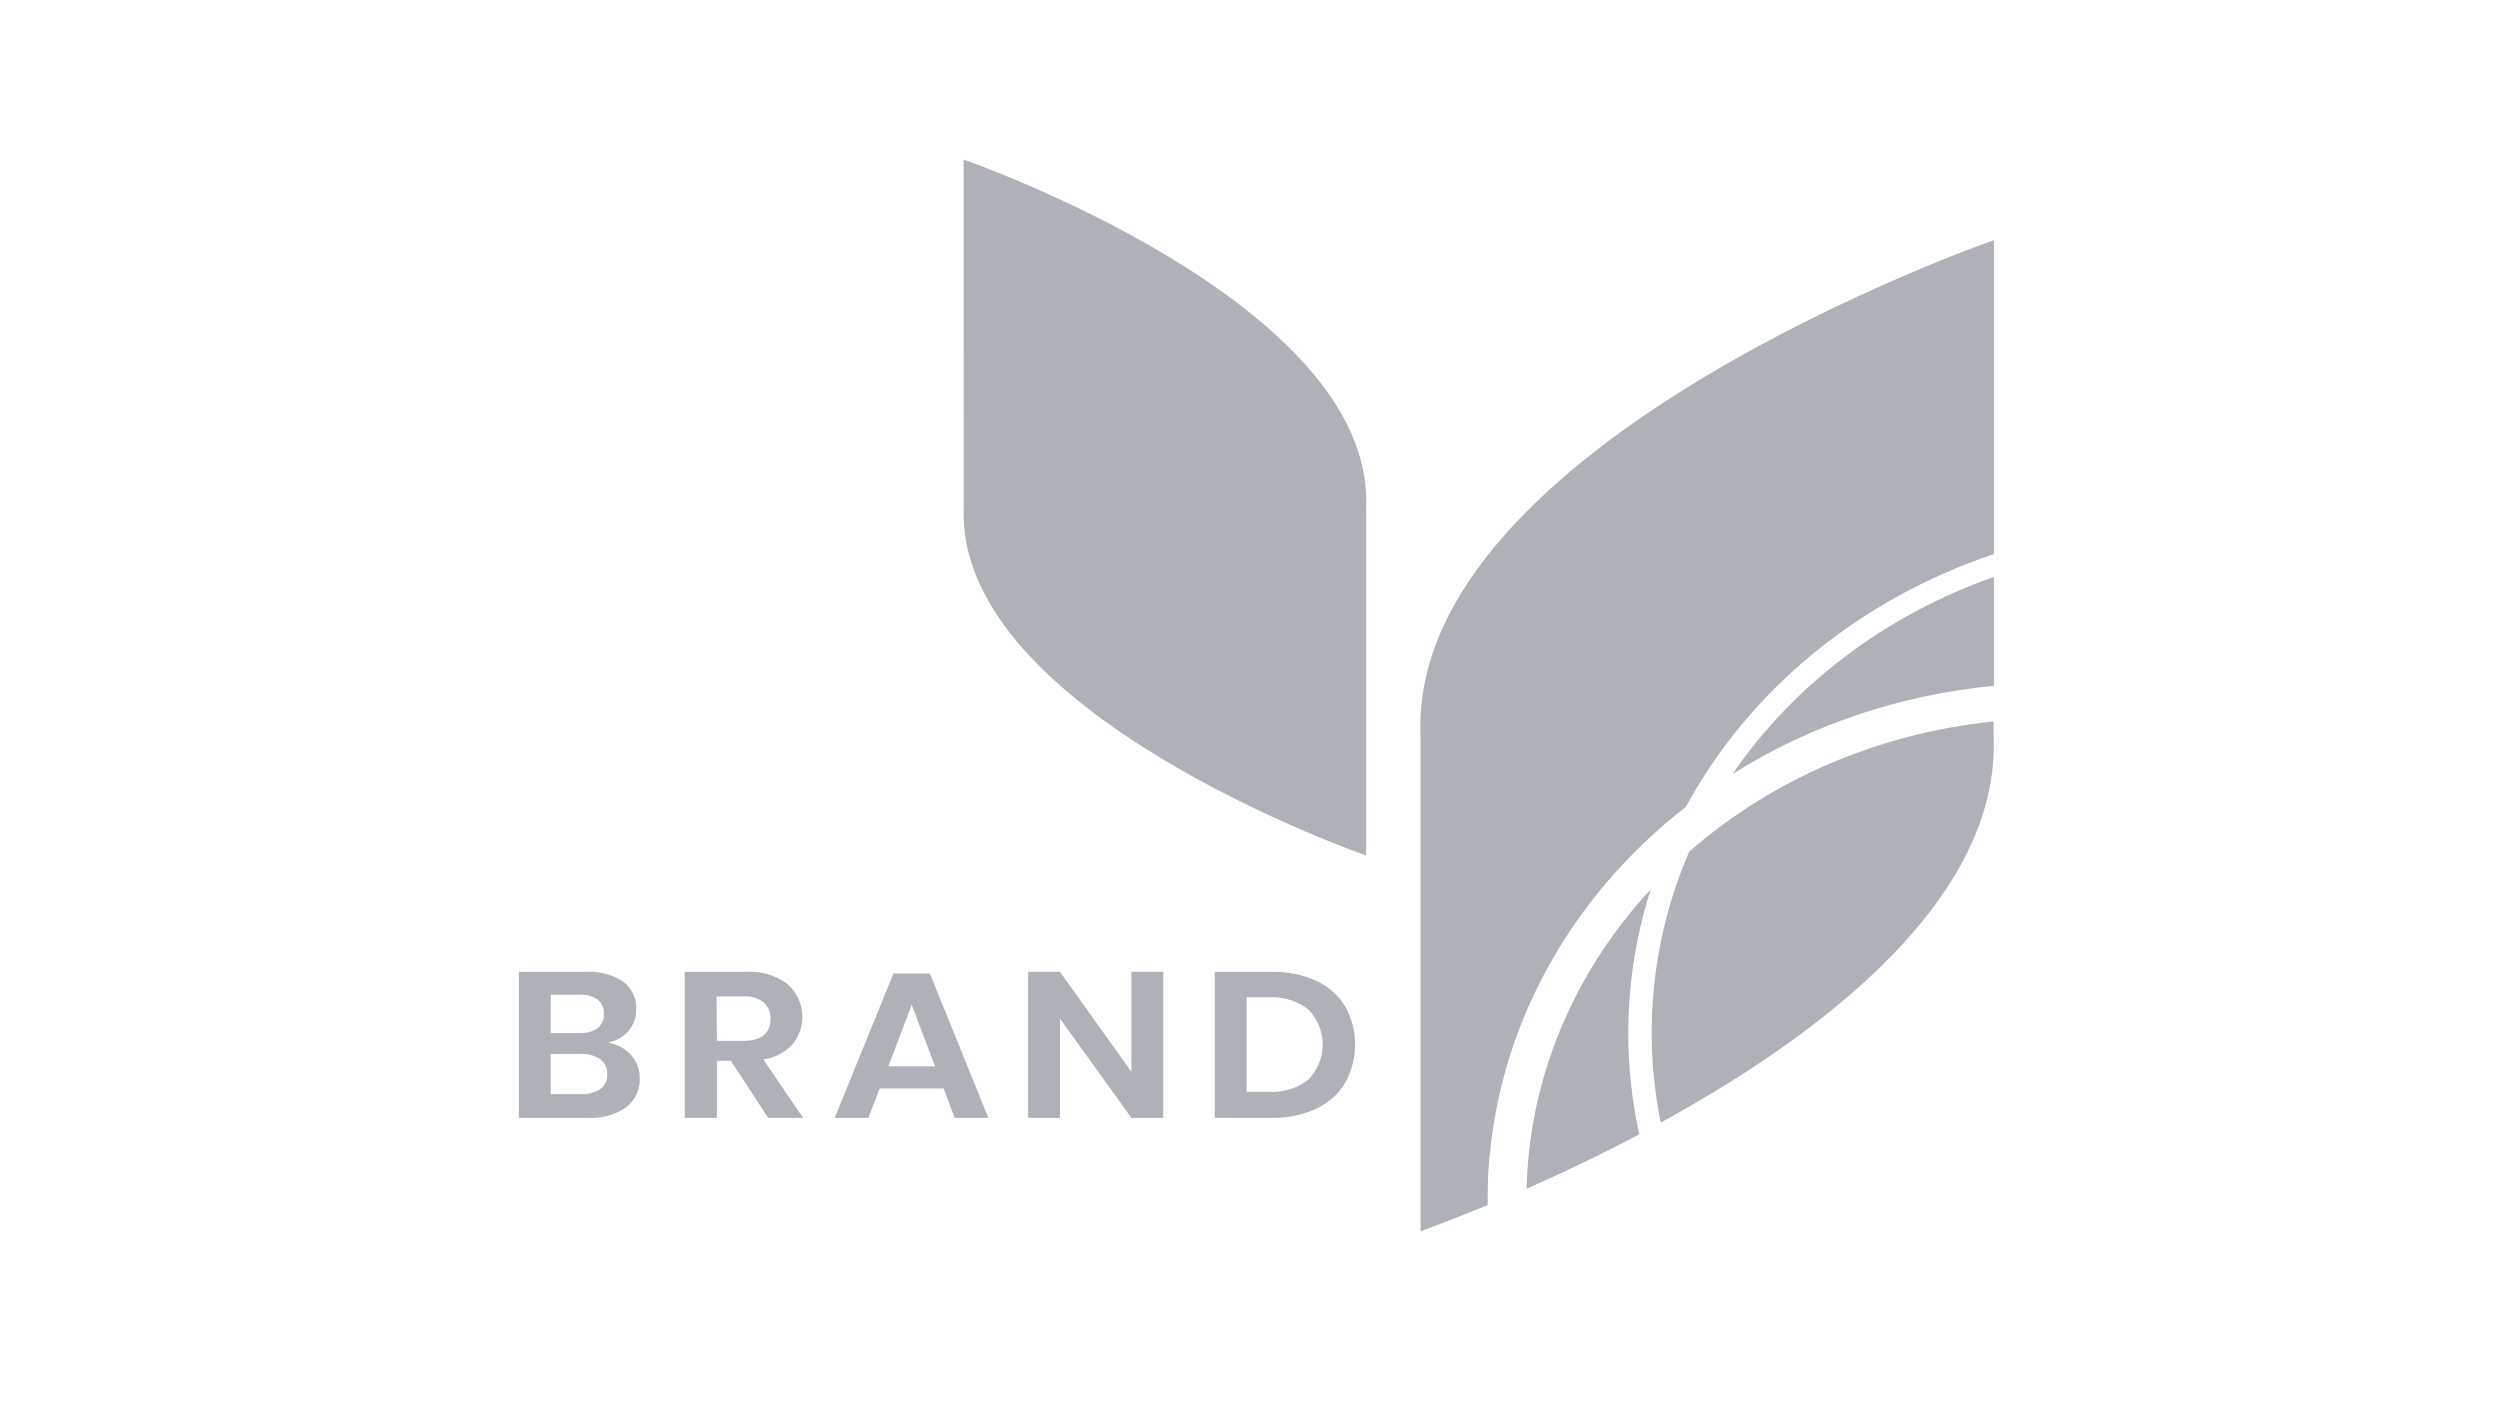
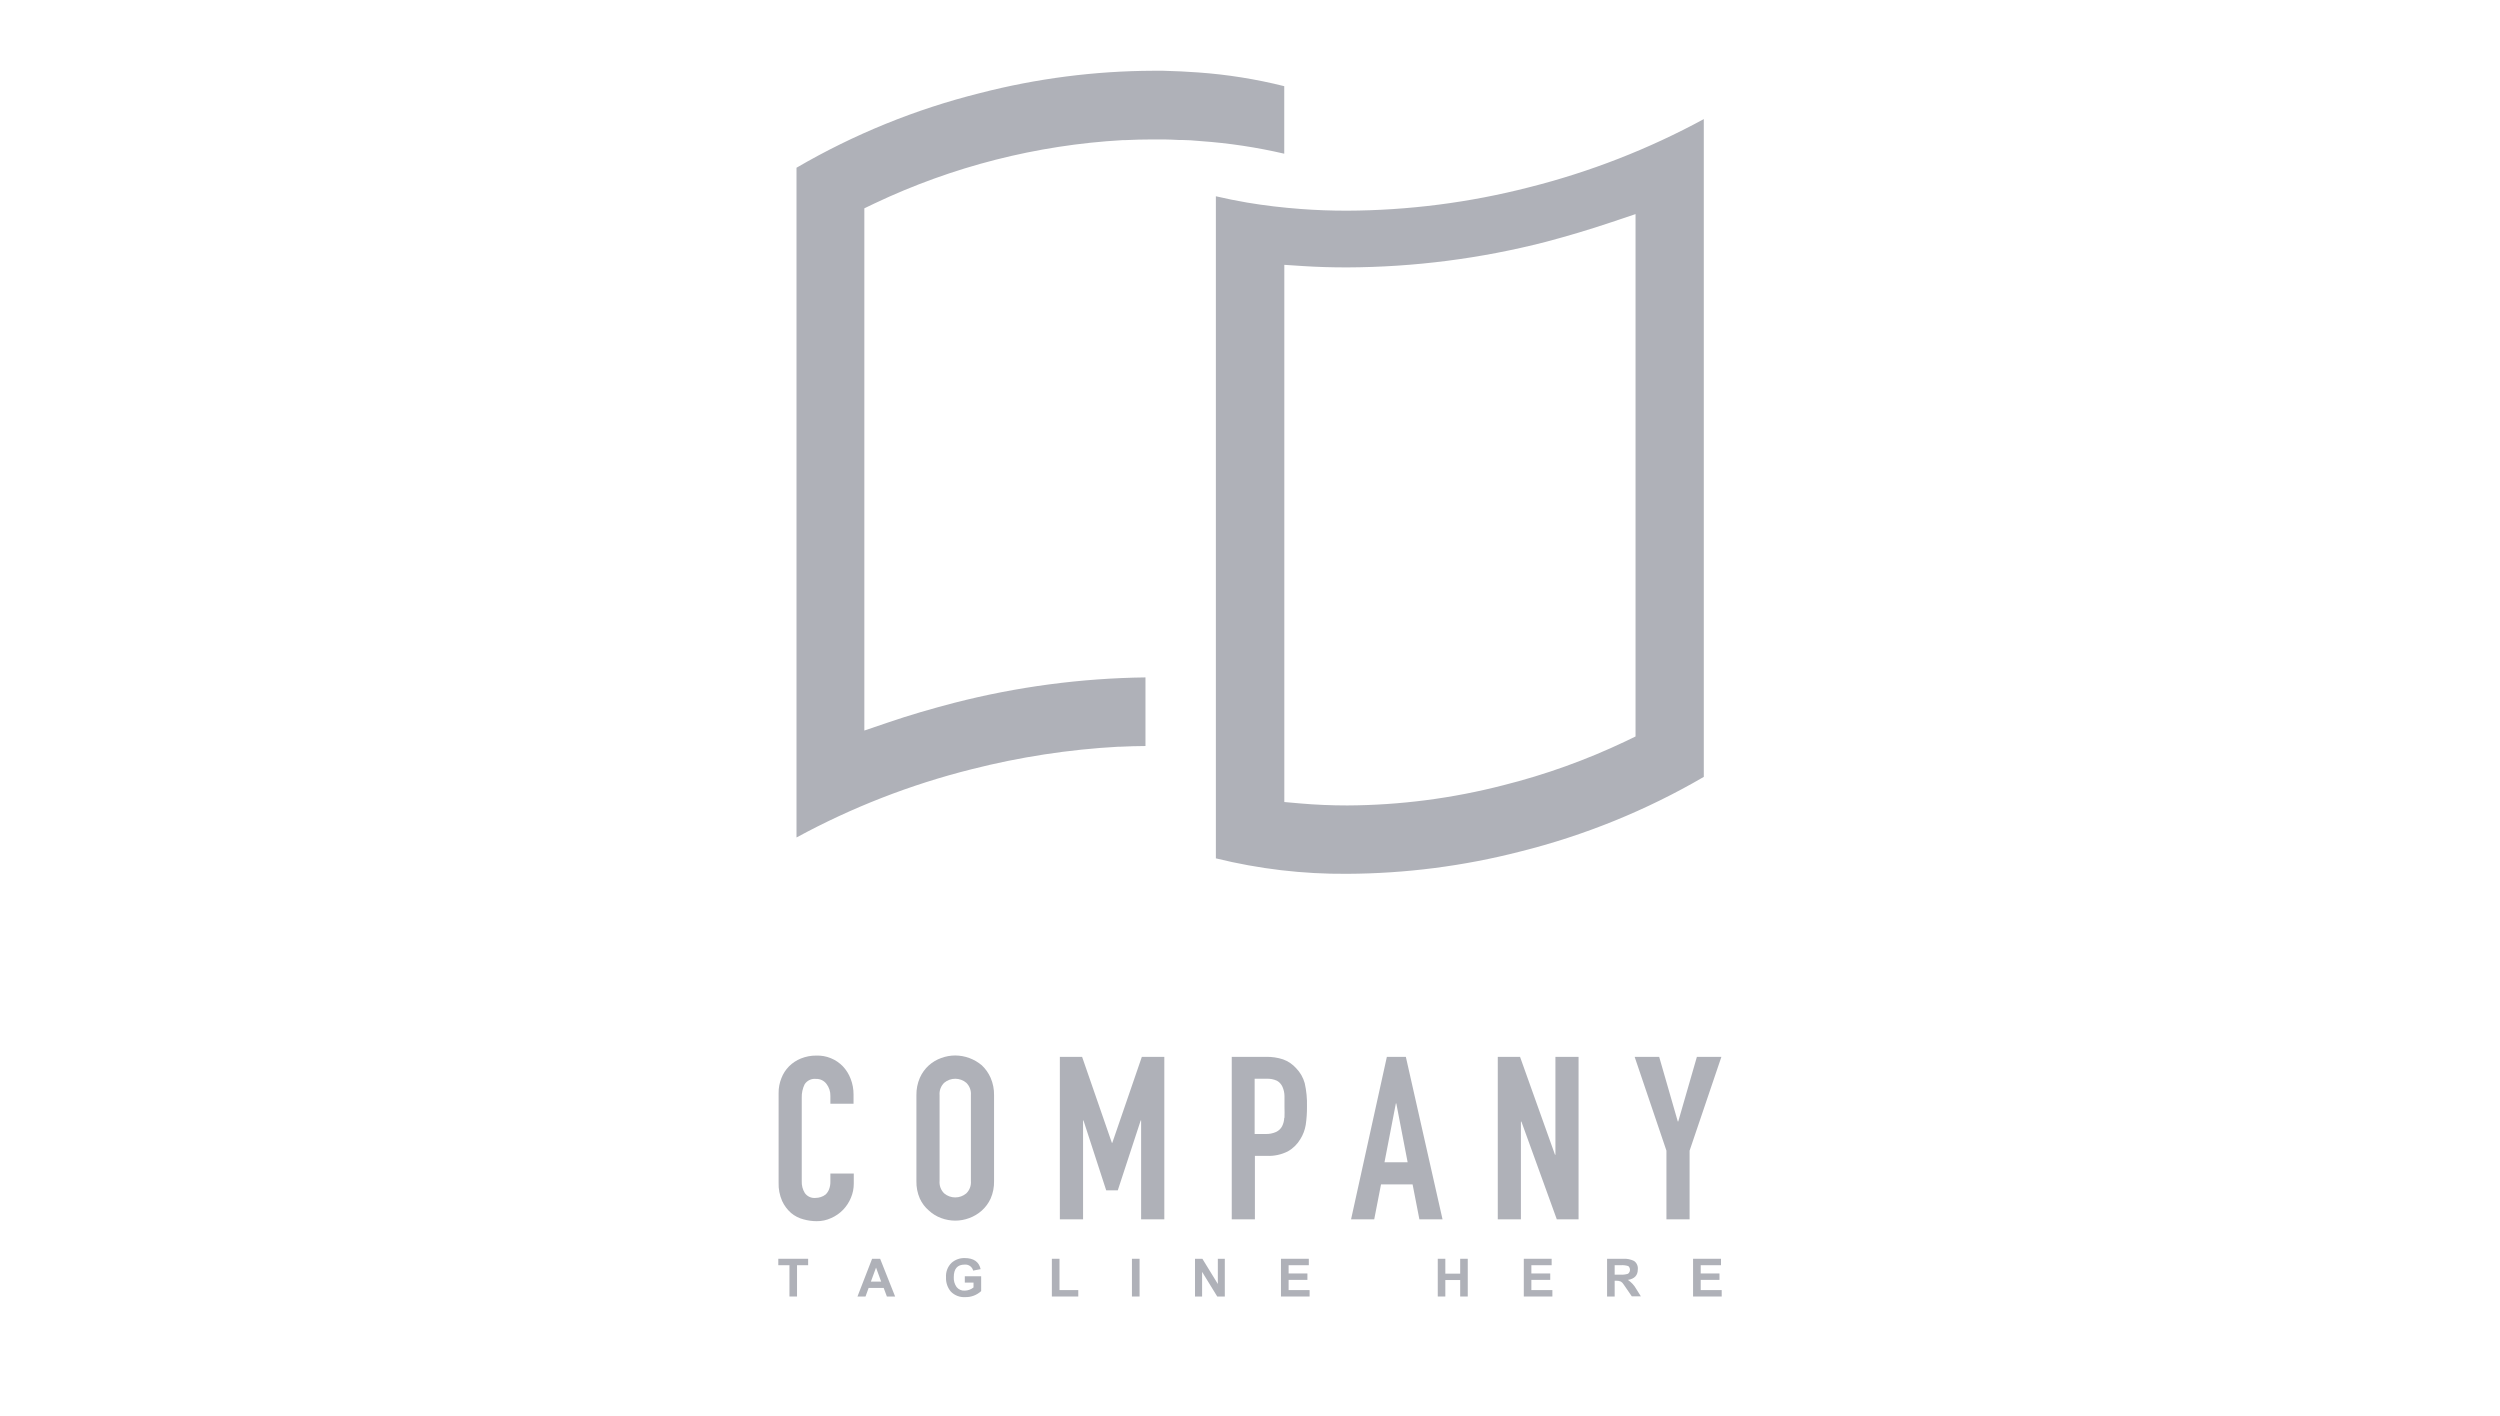
<svg xmlns="http://www.w3.org/2000/svg" width="106" height="60" viewBox="0 0 106 60" fill="none">
-   <path d="M26.757 44.735C27.001 45.011 27.13 45.357 27.124 45.712C27.136 45.944 27.091 46.175 26.993 46.389C26.895 46.602 26.745 46.793 26.555 46.946C26.082 47.274 25.496 47.434 24.904 47.397H22V41.206H24.844C25.406 41.171 25.963 41.317 26.42 41.617C26.604 41.758 26.749 41.935 26.845 42.136C26.941 42.338 26.984 42.556 26.972 42.775C26.988 43.117 26.871 43.453 26.641 43.722C26.421 43.968 26.116 44.139 25.776 44.206C26.161 44.27 26.509 44.458 26.757 44.735ZM23.351 43.801H24.567C24.843 43.819 25.117 43.746 25.34 43.595C25.431 43.519 25.502 43.425 25.547 43.32C25.593 43.215 25.611 43.102 25.601 42.99C25.609 42.878 25.591 42.766 25.546 42.661C25.502 42.556 25.432 42.462 25.343 42.385C25.114 42.229 24.831 42.155 24.547 42.176H23.351V43.801ZM25.459 46.175C25.556 46.097 25.633 46 25.683 45.891C25.733 45.782 25.754 45.664 25.746 45.546C25.753 45.426 25.731 45.307 25.68 45.197C25.629 45.087 25.551 44.989 25.452 44.911C25.214 44.749 24.922 44.67 24.626 44.687H23.351V46.39H24.643C24.933 46.405 25.221 46.329 25.459 46.175Z" fill="#AFB1B8" />
-   <path d="M32.571 47.397L30.989 44.977H30.394V47.397H29.033V41.206H31.61C32.259 41.164 32.901 41.352 33.403 41.732C33.764 42.068 33.981 42.511 34.016 42.98C34.051 43.45 33.902 43.916 33.595 44.294C33.277 44.627 32.843 44.849 32.366 44.923L34.051 47.397H32.571ZM30.394 44.133H31.507C32.28 44.133 32.667 43.821 32.667 43.196C32.675 43.068 32.653 42.94 32.605 42.821C32.556 42.701 32.48 42.592 32.383 42.5C32.138 42.314 31.824 42.224 31.507 42.249H30.381L30.394 44.133Z" fill="#AFB1B8" />
-   <path d="M40.01 46.151H37.298L36.819 47.397H35.392L37.883 41.275H39.425L41.906 47.397H40.479L40.01 46.151ZM39.647 45.213L38.656 42.6L37.665 45.213H39.647Z" fill="#AFB1B8" />
-   <path d="M49.322 47.397H47.971L44.942 43.187V47.397H43.594V41.205H44.942L47.971 45.44V41.205H49.322V47.397Z" fill="#AFB1B8" />
-   <path d="M57.033 45.915C56.753 46.382 56.328 46.763 55.81 47.007C55.222 47.279 54.569 47.413 53.911 47.397H51.506V41.206H53.911C54.568 41.19 55.22 41.321 55.81 41.587C56.328 41.825 56.754 42.202 57.033 42.666C57.311 43.17 57.456 43.726 57.456 44.291C57.456 44.855 57.311 45.411 57.033 45.915ZM55.487 45.767C55.872 45.355 56.084 44.831 56.084 44.289C56.084 43.747 55.872 43.223 55.487 42.812C55.02 42.439 54.413 42.25 53.795 42.285H52.857V46.293H53.795C54.413 46.328 55.02 46.139 55.487 45.767Z" fill="#AFB1B8" />
-   <path d="M40.856 6.767C40.856 6.767 58.294 12.795 57.925 21.518V36.272C57.925 36.272 40.499 30.241 40.862 21.518L40.856 6.767Z" fill="#AFB1B8" />
-   <path d="M73.46 32.818C76.754 30.743 80.563 29.457 84.54 29.08V24.461C79.958 26.078 76.071 29.01 73.46 32.818Z" fill="#AFB1B8" />
-   <path d="M71.482 34.209C74.177 29.24 78.85 25.405 84.54 23.493V10.185C84.54 10.185 59.705 18.772 60.23 31.194V52.2C60.23 52.2 61.337 51.816 63.078 51.096C63.078 50.425 63.078 49.747 63.157 49.067C63.671 43.3 66.665 37.956 71.482 34.209Z" fill="#AFB1B8" />
-   <path d="M69.12 42.013C69.25 40.556 69.541 39.115 69.989 37.712C66.99 40.947 65.173 44.961 64.796 49.191C64.759 49.59 64.739 49.989 64.73 50.401C66.14 49.78 67.782 49.006 69.506 48.096C69.066 46.095 68.936 44.047 69.12 42.013Z" fill="#AFB1B8" />
-   <path d="M70.108 42.089C69.942 43.929 70.045 45.781 70.415 47.597C77.2 43.879 84.824 38.136 84.53 31.194V30.589C79.682 31.086 75.147 33.026 71.62 36.112C70.795 38.024 70.285 40.039 70.108 42.089Z" fill="#AFB1B8" />
+   <path fill-rule="evenodd" clip-rule="evenodd" d="M50.114 5.935H49.977C49.767 5.922 49.557 5.917 49.347 5.912H49.347H49.327H48.892C48.495 5.912 48.09 5.922 47.688 5.942C47.657 5.94 47.627 5.94 47.597 5.942C43.952 6.149 40.382 7.06 37.081 8.625L36.648 8.833V30.975L37.66 30.631C38.548 30.326 39.494 30.052 40.473 29.797C43.119 29.118 45.837 28.757 48.568 28.722V31.631C48.206 31.633 47.855 31.643 47.503 31.661H47.419C45.318 31.776 43.232 32.097 41.191 32.617C38.607 33.264 36.114 34.236 33.772 35.509V7.112C36.205 5.693 38.825 4.627 41.556 3.946C43.953 3.327 46.417 3.009 48.892 3H49.319C49.83 3.013 50.329 3.036 50.797 3.071C52.03 3.158 53.253 3.353 54.452 3.654V6.517C53.287 6.246 52.103 6.067 50.91 5.983C50.886 5.981 50.862 5.979 50.838 5.977C50.591 5.956 50.344 5.935 50.114 5.935ZM55.153 8.861C55.788 8.91 56.446 8.933 57.111 8.933C59.712 8.923 62.303 8.591 64.824 7.943C67.407 7.294 69.899 6.322 72.241 5.05V32.94C69.807 34.358 67.185 35.424 64.455 36.106C62.057 36.723 59.593 37.039 57.118 37.05C55.243 37.065 53.374 36.844 51.553 36.394V8.322C51.983 8.421 52.426 8.513 52.876 8.589C53.615 8.714 54.394 8.805 55.153 8.861ZM69.347 9.078L68.335 9.418C67.404 9.731 66.466 10.011 65.522 10.26C62.775 10.966 59.951 11.328 57.116 11.338C56.456 11.338 55.849 11.32 55.262 11.282L54.455 11.229V31.318V34.006L55.148 34.067C55.79 34.123 56.453 34.151 57.121 34.151C59.354 34.141 61.578 33.853 63.741 33.294C65.522 32.847 67.255 32.224 68.915 31.435L69.347 31.226V9.078Z" fill="#AFB1B8" />
+   <path d="M35.737 45.212C35.592 45.062 35.416 44.943 35.222 44.865C35.028 44.786 34.82 44.75 34.611 44.757C34.389 44.754 34.168 44.796 33.961 44.879C33.772 44.955 33.6 45.068 33.455 45.212C33.312 45.357 33.201 45.53 33.129 45.721C33.05 45.921 33.01 46.134 33.013 46.349V50.143C33.004 50.41 33.055 50.676 33.162 50.921C33.251 51.116 33.381 51.289 33.541 51.43C33.693 51.557 33.871 51.65 34.062 51.699C34.247 51.751 34.438 51.778 34.629 51.778C34.84 51.78 35.05 51.735 35.241 51.646C35.431 51.563 35.603 51.444 35.747 51.295C35.888 51.148 36.001 50.975 36.079 50.786C36.16 50.595 36.201 50.389 36.2 50.181V49.757H35.208V50.095C35.211 50.21 35.192 50.325 35.15 50.433C35.118 50.514 35.069 50.587 35.006 50.647C34.945 50.696 34.874 50.733 34.799 50.756C34.732 50.778 34.662 50.79 34.591 50.791C34.503 50.802 34.413 50.788 34.331 50.753C34.249 50.717 34.179 50.66 34.126 50.588C34.032 50.436 33.986 50.258 33.994 50.08V46.542C33.988 46.346 34.03 46.151 34.116 45.975C34.167 45.895 34.24 45.831 34.326 45.791C34.412 45.75 34.507 45.735 34.601 45.746C34.687 45.743 34.772 45.761 34.849 45.798C34.926 45.836 34.993 45.891 35.044 45.96C35.155 46.106 35.213 46.285 35.208 46.469V46.797H36.19V46.41C36.192 46.183 36.151 45.958 36.069 45.746C35.995 45.548 35.883 45.366 35.737 45.212Z" fill="#AFB1B8" />
+   <path d="M41.629 45.169C41.313 44.902 40.914 44.755 40.501 44.752C40.299 44.753 40.098 44.789 39.909 44.859C39.716 44.928 39.538 45.033 39.385 45.169C39.221 45.317 39.09 45.498 39.001 45.701C38.901 45.932 38.852 46.183 38.856 46.435V50.074C38.849 50.33 38.899 50.585 39.001 50.819C39.09 51.015 39.221 51.189 39.385 51.328C39.537 51.469 39.715 51.578 39.909 51.648C40.098 51.718 40.299 51.754 40.501 51.755C40.703 51.755 40.903 51.719 41.093 51.648C41.29 51.577 41.472 51.468 41.629 51.328C41.787 51.186 41.914 51.013 42.003 50.819C42.105 50.585 42.154 50.33 42.148 50.074V46.435C42.152 46.183 42.103 45.932 42.003 45.701C41.915 45.5 41.788 45.319 41.629 45.169ZM41.166 50.074C41.174 50.171 41.161 50.269 41.127 50.36C41.093 50.451 41.039 50.533 40.969 50.601C40.838 50.711 40.672 50.771 40.502 50.771C40.331 50.771 40.166 50.711 40.035 50.601C39.965 50.533 39.911 50.451 39.877 50.36C39.843 50.269 39.83 50.171 39.838 50.074V46.435C39.83 46.339 39.843 46.241 39.877 46.15C39.911 46.059 39.965 45.976 40.035 45.909C40.166 45.799 40.331 45.739 40.502 45.739C40.672 45.739 40.838 45.799 40.969 45.909C41.039 45.976 41.093 46.059 41.127 46.15C41.161 46.241 41.174 46.339 41.166 46.435V50.074Z" fill="#AFB1B8" />
+   <path d="M49.367 51.699V44.811H48.414L47.161 48.457H47.144L45.881 44.811H44.938V51.699H45.922V47.509H45.94L46.903 50.471H47.394L48.365 47.509H48.383V51.699H49.367Z" fill="#AFB1B8" />
+   <path d="M54.958 45.294C54.806 45.124 54.615 44.994 54.401 44.917C54.171 44.842 53.93 44.806 53.688 44.81H52.226V51.699H53.208V49.009H53.713C54.02 49.023 54.324 48.958 54.599 48.821C54.822 48.697 55.008 48.515 55.138 48.294C55.251 48.111 55.328 47.907 55.363 47.694C55.401 47.435 55.419 47.173 55.416 46.911C55.425 46.58 55.393 46.249 55.32 45.927C55.254 45.688 55.13 45.471 54.958 45.294ZM54.452 47.394C54.448 47.519 54.417 47.641 54.361 47.753C54.305 47.859 54.216 47.943 54.108 47.994C53.963 48.059 53.804 48.089 53.645 48.081H53.197V45.739H53.703C53.856 45.731 54.008 45.761 54.146 45.825C54.248 45.883 54.328 45.972 54.376 46.079C54.43 46.2 54.459 46.331 54.462 46.463C54.462 46.608 54.462 46.761 54.462 46.921C54.462 47.081 54.472 47.247 54.462 47.394H54.452Z" fill="#AFB1B8" />
+   <path d="M59.608 44.811H58.803L57.285 51.699H58.267L58.555 50.219H59.894L60.182 51.699H61.163L59.608 44.811ZM58.702 49.281L59.185 46.784H59.203L59.684 49.281H58.702Z" fill="#AFB1B8" />
+   <path d="M65.95 48.961H65.932L64.45 44.811H63.506V51.699H64.487V47.557H64.508L66.008 51.699H66.931V44.811H65.95V48.961Z" fill="#AFB1B8" />
+   <path d="M71.948 44.811L71.158 47.549H71.138L70.349 44.811H69.309L70.657 48.788V51.699H71.639V48.788L72.987 44.811H71.948Z" fill="#AFB1B8" />
+   <path d="M33 53.645H33.473V54.972H33.794V53.645H34.265V53.372H33V53.645Z" fill="#AFB1B8" />
+   <path d="M36.977 53.372L36.357 54.972H36.698L36.83 54.608H37.468L37.604 54.972H37.953L37.318 53.372H36.977ZM36.926 54.339L37.144 53.746L37.361 54.339H36.926Z" fill="#AFB1B8" />
+   <path d="M40.908 54.382H41.277V54.588C41.169 54.675 41.036 54.722 40.898 54.723C40.833 54.727 40.769 54.715 40.71 54.688C40.651 54.661 40.599 54.621 40.559 54.57C40.474 54.449 40.432 54.302 40.44 54.153C40.44 53.797 40.594 53.619 40.9 53.619C40.981 53.611 41.062 53.633 41.128 53.679C41.194 53.726 41.242 53.795 41.262 53.873L41.578 53.812C41.51 53.5 41.285 53.342 40.9 53.342C40.695 53.337 40.495 53.41 40.341 53.548C40.261 53.628 40.198 53.724 40.159 53.83C40.119 53.937 40.103 54.05 40.111 54.163C40.102 54.382 40.175 54.597 40.316 54.764C40.394 54.844 40.489 54.907 40.594 54.947C40.699 54.988 40.811 55.005 40.923 54.998C41.173 55.005 41.416 54.913 41.601 54.743V54.113H40.908V54.382Z" fill="#AFB1B8" />
+   <path d="M44.923 53.372H44.599V54.972H45.719V54.7H44.923V53.372Z" fill="#AFB1B8" />
+   <path d="M48.318 53.372H47.994V54.972H48.318V53.372Z" fill="#AFB1B8" />
+   <path d="M51.636 54.441L50.981 53.372H50.668V54.972H50.969V53.927L51.611 54.972H51.932V53.372H51.636V54.441Z" fill="#AFB1B8" />
+   <path d="M54.637 54.267H55.434V53.995H54.637V53.645H55.494V53.372H54.313V54.972H55.527V54.7H54.637V54.267Z" fill="#AFB1B8" />
+   <path d="M61.912 54.003H61.282V53.372H60.961V54.972H61.282V54.273H61.912V54.972H62.233V53.372H61.912V54.003Z" fill="#AFB1B8" />
+   <path d="M64.93 54.267H65.73V53.995H64.93V53.645H65.79V53.372H64.609V54.972H65.821V54.7H64.93V54.267Z" fill="#AFB1B8" />
+   <path d="M69.023 54.268C69.302 54.224 69.443 54.077 69.443 53.823C69.451 53.755 69.441 53.686 69.413 53.623C69.386 53.56 69.342 53.506 69.286 53.467C69.141 53.394 68.98 53.361 68.818 53.373H68.14V54.972H68.462V54.303H68.525C68.593 54.299 68.662 54.311 68.725 54.339C68.772 54.368 68.811 54.408 68.839 54.456L69.188 54.964H69.572L69.377 54.652C69.291 54.497 69.17 54.366 69.023 54.268ZM68.699 54.046H68.462V53.645H68.715C68.825 53.636 68.936 53.649 69.041 53.683C69.064 53.703 69.083 53.729 69.095 53.758C69.107 53.787 69.113 53.818 69.111 53.849C69.11 53.88 69.101 53.911 69.087 53.938C69.072 53.966 69.051 53.99 69.026 54.008C68.92 54.041 68.81 54.053 68.699 54.046Z" fill="#AFB1B8" />
+   <path d="M72.11 54.267H72.906V53.995H72.11V53.645H72.97V53.372H71.786V54.972H73V54.7H72.11V54.267Z" fill="#AFB1B8" />
</svg>
